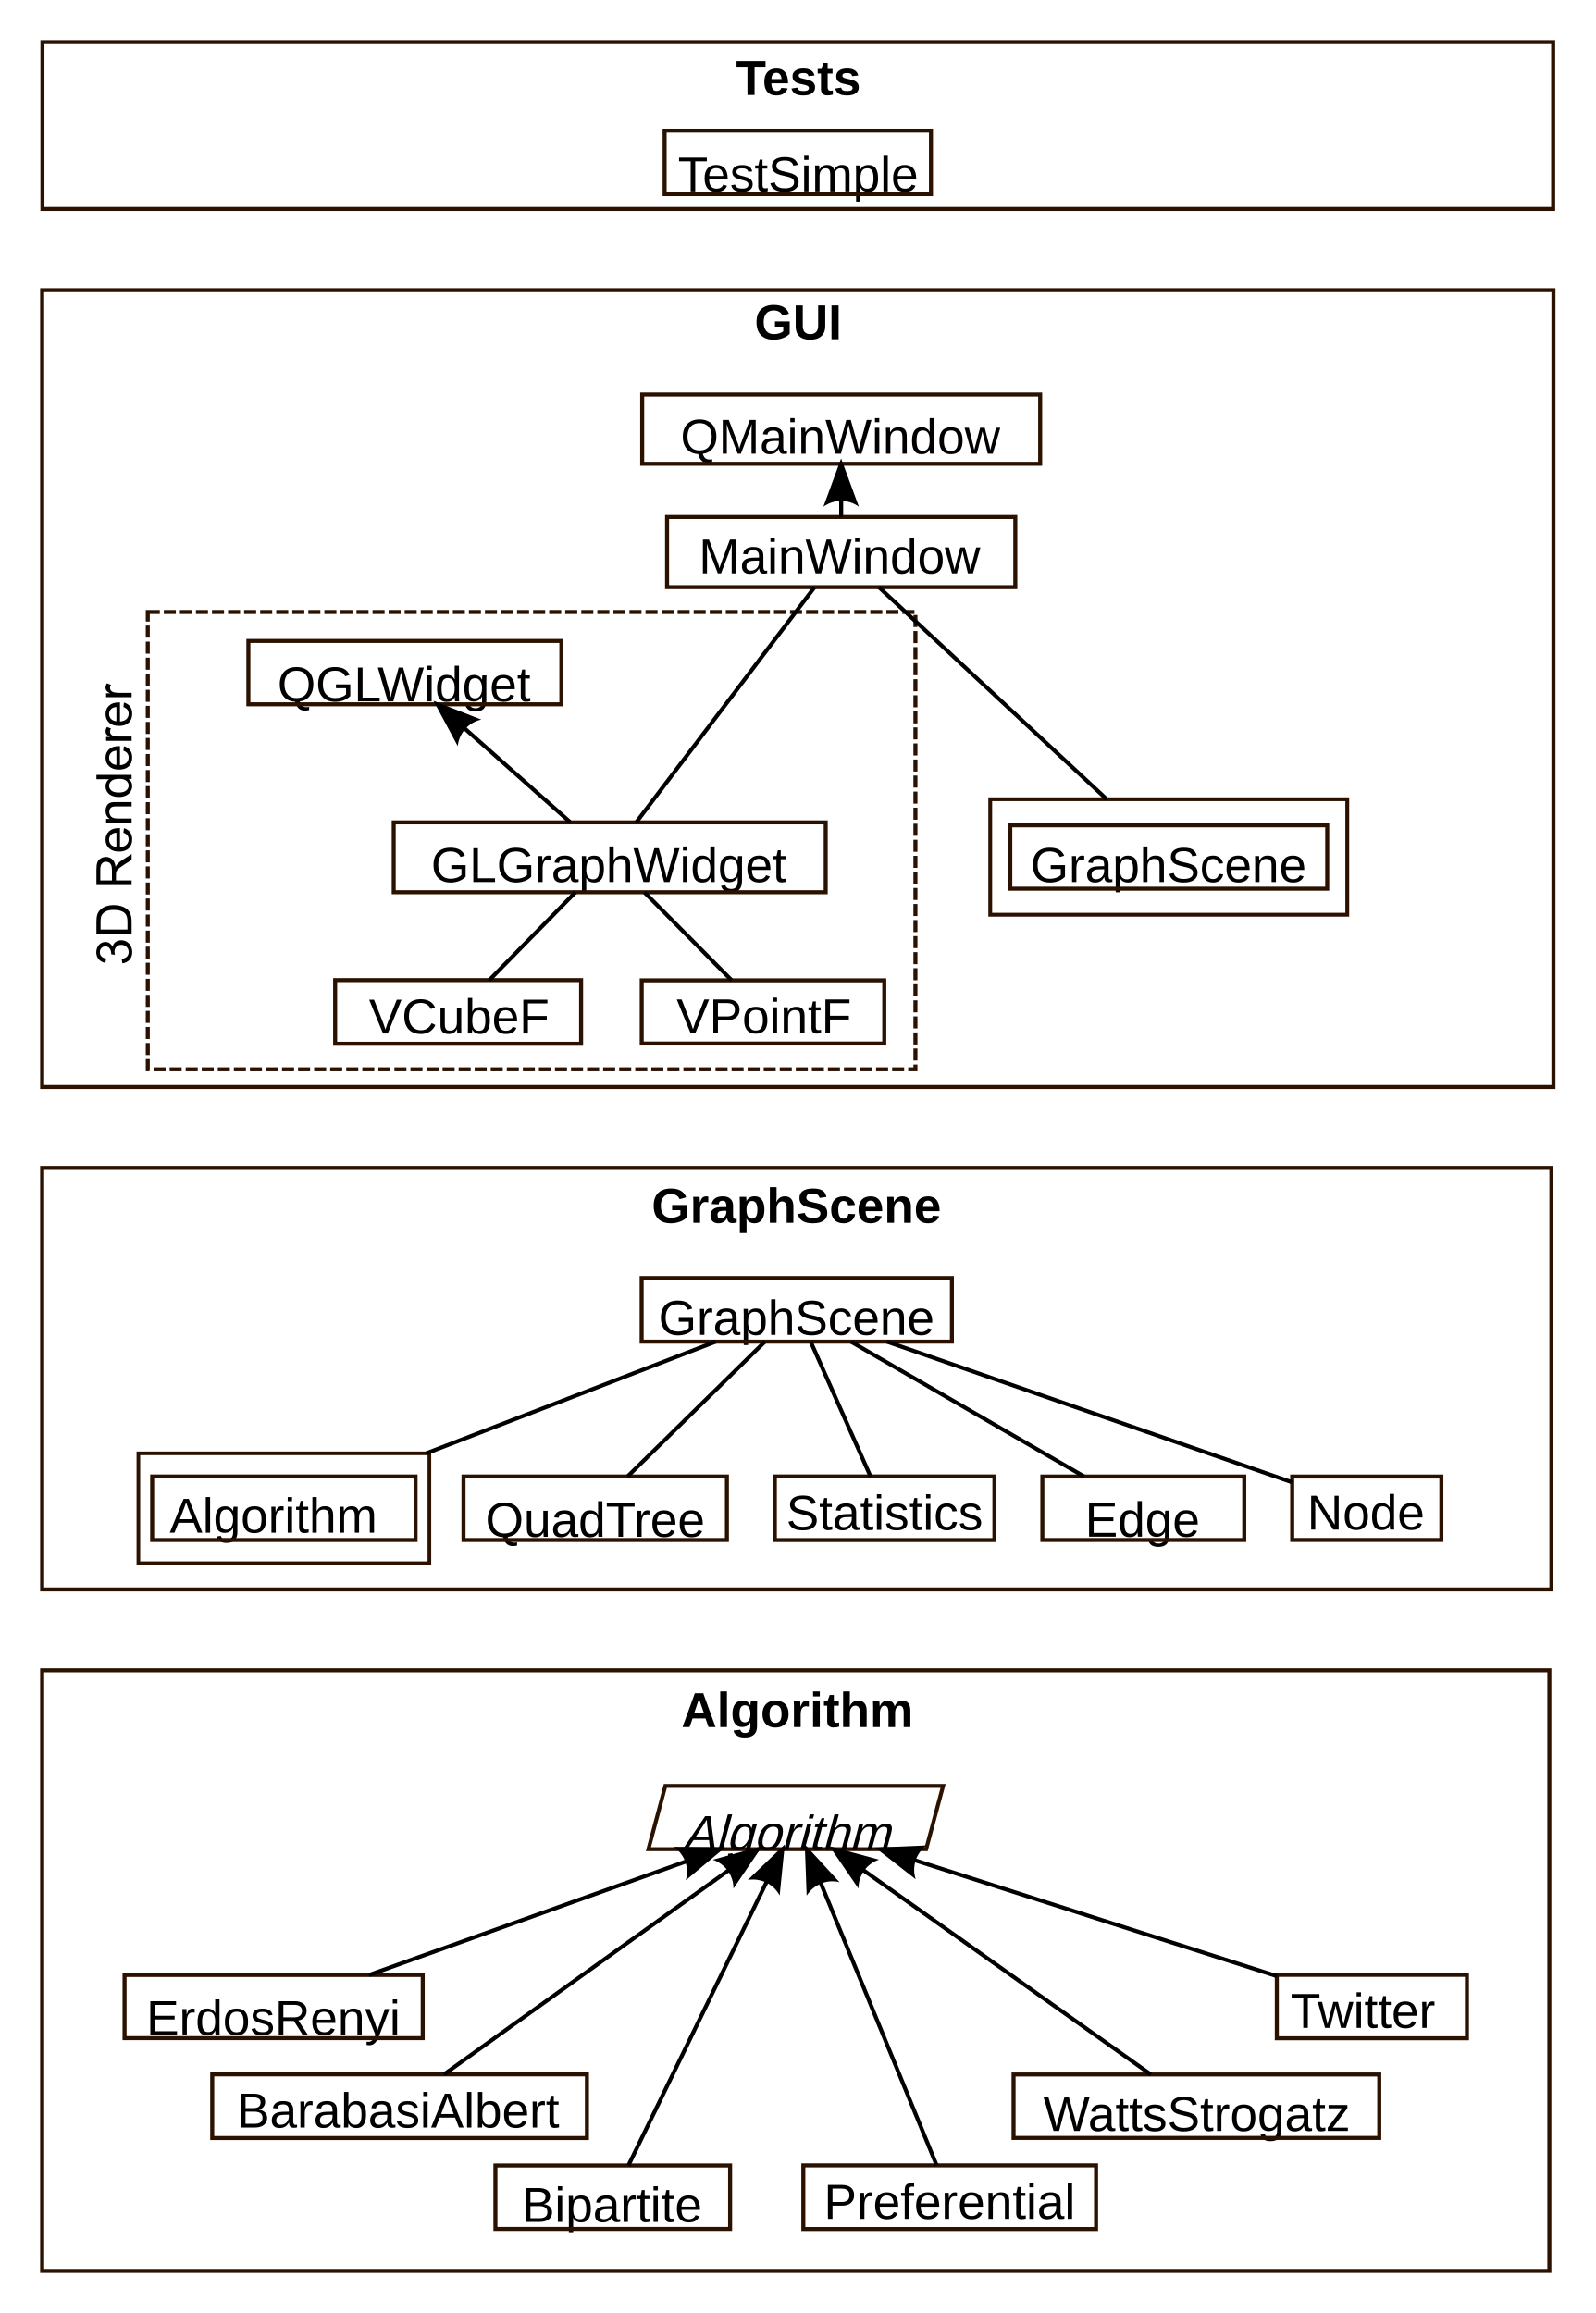
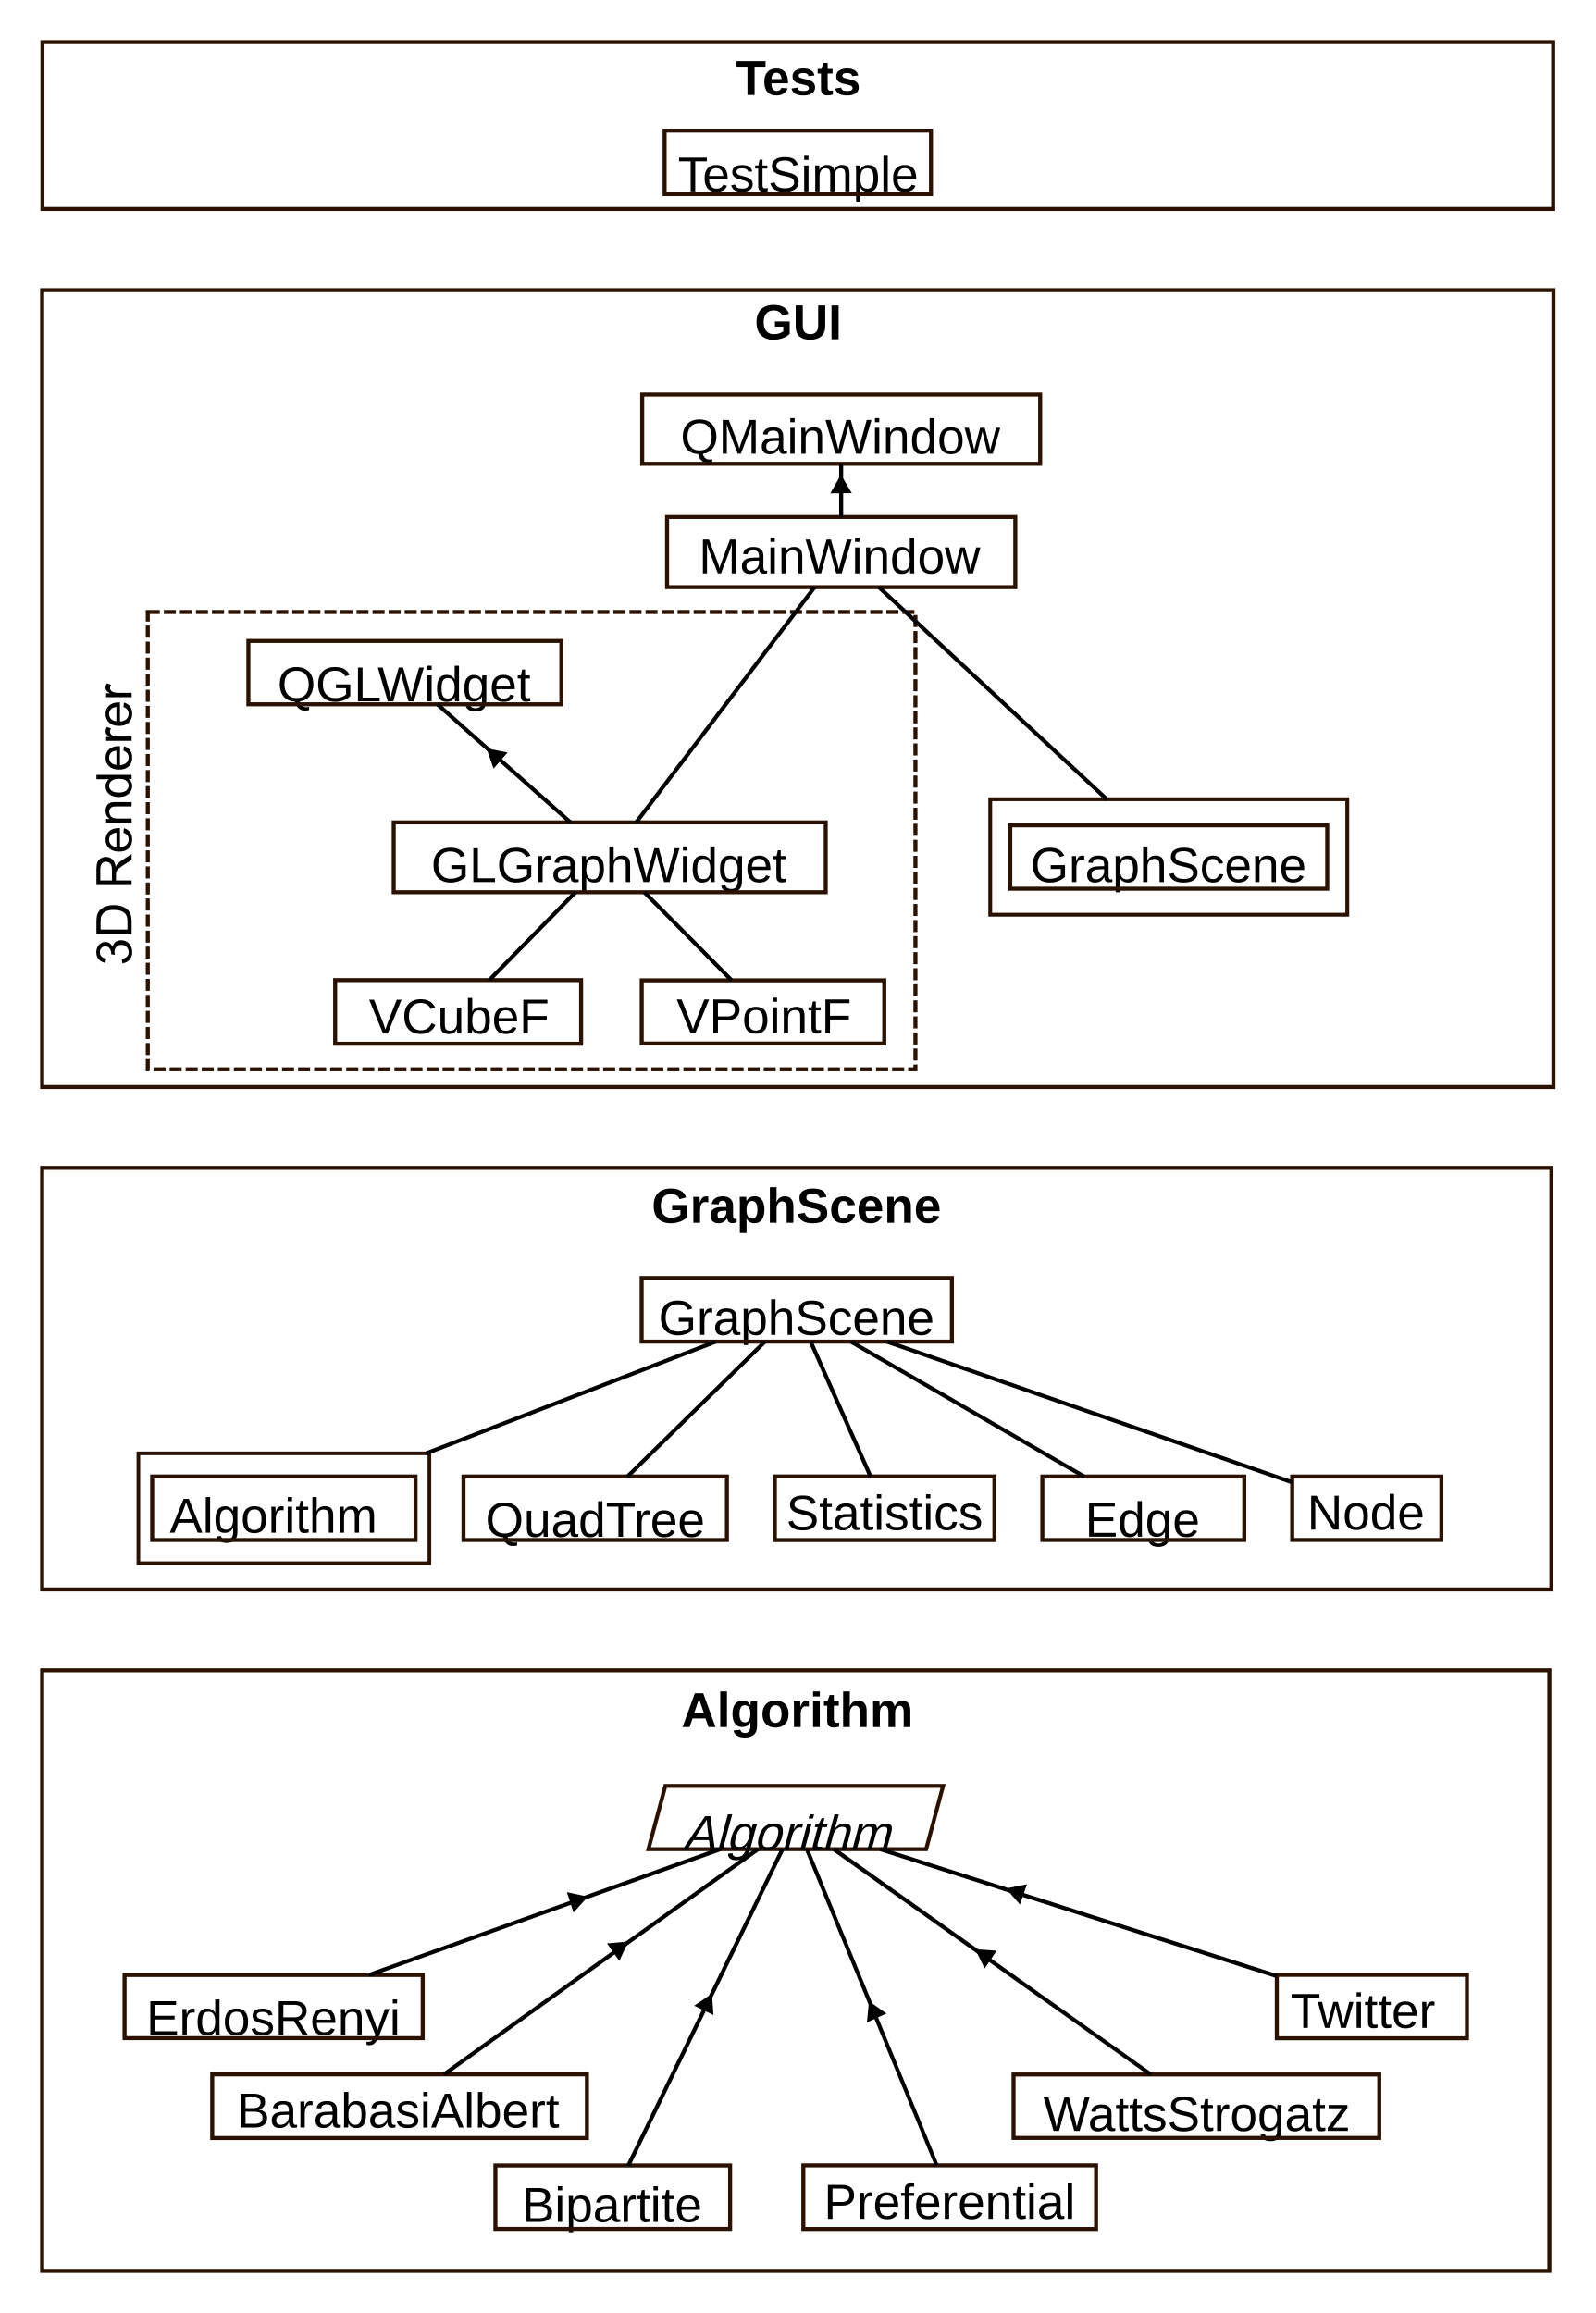
- <svg xmlns="http://www.w3.org/2000/svg" version="1.1" id="svg2" height="576.261" width="397.518">
+ <svg xmlns="http://www.w3.org/2000/svg" width="397.518" height="576.261" id="svg2" version="1.1">
  <defs id="defs4">
    <marker style="overflow:visible" id="Arrow2Lend" refX="0" refY="0" orient="auto">
      <path transform="matrix(-1.1,0,0,-1.1,-1.1,0)" d="M 8.719,4.034 -2.207,0.016 8.719,-4.002 c -1.745,2.372 -1.735,5.617 -6e-7,8.035 z" style="font-size:12px;fill-rule:evenodd;stroke-width:0.625;stroke-linejoin:round" id="path4354" />
    </marker>
    <marker style="overflow:visible" id="Arrow1Mend" refX="0" refY="0" orient="auto">
      <path transform="matrix(-0.4,0,0,-0.4,-4,0)" style="fill-rule:evenodd;stroke:#000000;stroke-width:1pt;marker-start:none" d="M 0,0 5,-5 -12.5,0 5,5 0,0 z" id="path4342" />
    </marker>
  </defs>
  <g transform="translate(-174.9003,-221.3528)" id="layer1">
    <g id="g12642">
      <rect transform="matrix(1,0,-0.2588191,0.9659258,0,0)" style="fill:none;stroke:#2b1100;stroke-width:1.017;stroke-linecap:butt;stroke-linejoin:miter;stroke-miterlimit:4;stroke-opacity:1;stroke-dasharray:none;stroke-dashoffset:0" id="rect2985" width="69.197" height="16.312" x="519.196" y="689.803" />
      <text transform="matrix(1,0,-0.2679492,1,0,0)" xml:space="preserve" style="font-size:12.248px;font-style:normal;font-variant:normal;font-weight:normal;font-stretch:normal;line-height:125%;letter-spacing:0px;word-spacing:0px;fill:#000000;fill-opacity:1;stroke:none;font-family:Arial;-inkscape-font-specification:Arial" x="527.673" y="682.255" id="text2987">
        <tspan id="tspan2989" x="527.673" y="682.255">Algorithm</tspan>
      </text>
    </g>
    <g id="g12672">
      <text xml:space="preserve" style="font-size:12.248px;font-style:normal;font-variant:normal;font-weight:normal;font-stretch:normal;line-height:125%;letter-spacing:0px;word-spacing:0px;fill:#000000;fill-opacity:1;stroke:none;font-family:Arial;-inkscape-font-specification:Arial" x="496.419" y="726.576" id="text3043">
        <tspan id="tspan3045" x="496.419" y="726.576">Twitter</tspan>
      </text>
      <rect style="fill:none;stroke:#2b1100;stroke-width:1;stroke-linecap:butt;stroke-linejoin:miter;stroke-miterlimit:4;stroke-opacity:1;stroke-dasharray:none;stroke-dashoffset:0" id="rect3075" width="47.369" height="15.8" x="492.998" y="713.367" />
    </g>
    <g id="g12647">
      <text xml:space="preserve" style="font-size:12.248px;font-style:normal;font-variant:normal;font-weight:normal;font-stretch:normal;line-height:125%;letter-spacing:0px;word-spacing:0px;fill:#000000;fill-opacity:1;stroke:none;font-family:Arial;-inkscape-font-specification:Arial" x="211.357" y="728.349" id="text3007">
        <tspan id="tspan3009" x="211.357" y="728.349">ErdosRenyi</tspan>
      </text>
      <rect style="fill:none;stroke:#2b1100;stroke-width:1;stroke-linecap:butt;stroke-linejoin:miter;stroke-miterlimit:4;stroke-opacity:1;stroke-dasharray:none;stroke-dashoffset:0" id="rect3065" width="74.283" height="15.739" x="205.931" y="713.398" />
    </g>
    <g id="g12652">
      <text xml:space="preserve" style="font-size:12.248px;font-style:normal;font-variant:normal;font-weight:normal;font-stretch:normal;line-height:125%;letter-spacing:0px;word-spacing:0px;fill:#000000;fill-opacity:1;stroke:none;font-family:Arial;-inkscape-font-specification:Arial" x="233.924" y="751.407" id="text2991">
        <tspan x="233.924" y="751.407" id="tspan2995">BarabasiAlbert</tspan>
      </text>
      <rect style="fill:none;stroke:#2b1100;stroke-width:1;stroke-linecap:butt;stroke-linejoin:miter;stroke-miterlimit:4;stroke-opacity:1;stroke-dasharray:none;stroke-dashoffset:0" id="rect3059" width="93.355" height="15.855" x="227.771" y="738.171" />
    </g>
    <g id="g12667">
      <text xml:space="preserve" style="font-size:12.248px;font-style:normal;font-variant:normal;font-weight:normal;font-stretch:normal;line-height:125%;letter-spacing:0px;word-spacing:0px;fill:#000000;fill-opacity:1;stroke:none;font-family:Arial;-inkscape-font-specification:Arial" x="434.847" y="752.258" id="text3055">
        <tspan id="tspan3057" x="434.847" y="752.258">WattsStrogatz</tspan>
      </text>
      <rect style="fill:none;stroke:#2b1100;stroke-width:1;stroke-linecap:butt;stroke-linejoin:miter;stroke-miterlimit:4;stroke-opacity:1;stroke-dasharray:none;stroke-dashoffset:0" id="rect3081" width="91.113" height="15.8" x="427.414" y="738.198" />
    </g>
    <g id="g12657">
      <text xml:space="preserve" style="font-size:12.248px;font-style:normal;font-variant:normal;font-weight:normal;font-stretch:normal;line-height:125%;letter-spacing:0px;word-spacing:0px;fill:#000000;fill-opacity:1;stroke:none;font-family:Arial;-inkscape-font-specification:Arial" x="304.906" y="774.912" id="text2999">
        <tspan id="tspan3001" x="304.906" y="774.912">Bipartite</tspan>
      </text>
      <rect style="fill:none;stroke:#2b1100;stroke-width:1;stroke-linecap:butt;stroke-linejoin:miter;stroke-miterlimit:4;stroke-opacity:1;stroke-dasharray:none;stroke-dashoffset:0" id="rect3061" width="58.47" height="15.798" x="298.326" y="760.857" />
    </g>
    <g id="g12662">
      <text xml:space="preserve" style="font-size:12.248px;font-style:normal;font-variant:normal;font-weight:normal;font-stretch:normal;line-height:125%;letter-spacing:0px;word-spacing:0px;fill:#000000;fill-opacity:1;stroke:none;font-family:Arial;-inkscape-font-specification:Arial" x="380.165" y="774.139" id="text3027">
        <tspan id="tspan3029" x="380.165" y="774.139">Preferential</tspan>
      </text>
      <rect style="fill:none;stroke:#2b1100;stroke-width:1;stroke-linecap:butt;stroke-linejoin:miter;stroke-miterlimit:4;stroke-opacity:1;stroke-dasharray:none;stroke-dashoffset:0" id="rect3087" width="72.931" height="15.845" x="375.04" y="760.833" />
    </g>
    <rect y="637.491" x="185.4" height="149.623" width="375.497" id="rect8046" style="fill:none;stroke:#2b1100;stroke-width:1;stroke-linecap:butt;stroke-linejoin:miter;stroke-miterlimit:4;stroke-opacity:1;stroke-dasharray:none;stroke-dashoffset:0" />
    <text id="text8048" y="651.644" x="344.633" style="font-size:12.248px;font-style:normal;font-variant:normal;font-weight:bold;font-stretch:normal;text-align:start;line-height:125%;letter-spacing:0px;word-spacing:0px;writing-mode:lr-tb;text-anchor:start;fill:#000000;fill-opacity:1;stroke:none;font-family:Arial;-inkscape-font-specification:Arial Bold" xml:space="preserve">
      <tspan id="tspan8056" x="344.633" y="651.644">Algorithm</tspan>
    </text>
    <g id="g12212">
      <text xml:space="preserve" style="font-size:12.248px;font-style:normal;font-variant:normal;font-weight:normal;font-stretch:normal;line-height:125%;letter-spacing:0px;word-spacing:0px;fill:#000000;fill-opacity:1;stroke:none;font-family:Arial;-inkscape-font-specification:Arial" x="338.947" y="553.916" id="text3015">
        <tspan id="tspan3017" x="338.947" y="553.916">GraphScene</tspan>
      </text>
      <rect style="fill:none;stroke:#2b1100;stroke-width:1;stroke-linecap:butt;stroke-linejoin:miter;stroke-miterlimit:4;stroke-opacity:1;stroke-dasharray:none;stroke-dashoffset:0" id="rect3069" width="77.296" height="15.835" x="334.756" y="539.767" />
    </g>
    <g id="g12202">
      <text xml:space="preserve" style="font-size:12.248px;font-style:normal;font-variant:normal;font-weight:normal;font-stretch:normal;line-height:125%;letter-spacing:0px;word-spacing:0px;fill:#000000;fill-opacity:1;stroke:none;font-family:Arial;-inkscape-font-specification:Arial" x="445.231" y="604.197" id="text3003">
        <tspan id="tspan3005" x="445.231" y="604.197">Edge</tspan>
      </text>
      <rect style="fill:none;stroke:#2b1100;stroke-width:1;stroke-linecap:butt;stroke-linejoin:miter;stroke-miterlimit:4;stroke-opacity:1;stroke-dasharray:none;stroke-dashoffset:0" id="rect3063" width="50.297" height="15.813" x="434.591" y="589.209" />
    </g>
    <g id="g12197">
      <text xml:space="preserve" style="font-size:12.248px;font-style:normal;font-variant:normal;font-weight:normal;font-stretch:normal;line-height:125%;letter-spacing:0px;word-spacing:0px;fill:#000000;fill-opacity:1;stroke:none;font-family:Arial;-inkscape-font-specification:Arial" x="370.77" y="602.496" id="text3035">
        <tspan id="tspan3037" x="370.77" y="602.496">Statistics</tspan>
      </text>
      <rect style="fill:none;stroke:#2b1100;stroke-width:1;stroke-linecap:butt;stroke-linejoin:miter;stroke-miterlimit:4;stroke-opacity:1;stroke-dasharray:none;stroke-dashoffset:0" id="rect3071" width="54.705" height="15.845" x="367.942" y="589.192" />
    </g>
    <g id="g12207">
      <text xml:space="preserve" style="font-size:12.248px;font-style:normal;font-variant:normal;font-weight:normal;font-stretch:normal;line-height:125%;letter-spacing:0px;word-spacing:0px;fill:#000000;fill-opacity:1;stroke:none;font-family:Arial;-inkscape-font-specification:Arial" x="500.564" y="602.424" id="text3023">
        <tspan id="tspan3025" x="500.564" y="602.424">Node</tspan>
      </text>
      <rect style="fill:none;stroke:#2b1100;stroke-width:1;stroke-linecap:butt;stroke-linejoin:miter;stroke-miterlimit:4;stroke-opacity:1;stroke-dasharray:none;stroke-dashoffset:0" id="rect3085" width="37.162" height="15.8" x="496.833" y="589.215" />
    </g>
    <g id="g12192">
      <text xml:space="preserve" style="font-size:12.248px;font-style:normal;font-variant:normal;font-weight:normal;font-stretch:normal;line-height:125%;letter-spacing:0px;word-spacing:0px;fill:#000000;fill-opacity:1;stroke:none;font-family:Arial;-inkscape-font-specification:Arial" x="295.838" y="604.226" id="text3031">
        <tspan id="tspan3033" x="295.838" y="604.226">QuadTree</tspan>
      </text>
      <rect style="fill:none;stroke:#2b1100;stroke-width:1;stroke-linecap:butt;stroke-linejoin:miter;stroke-miterlimit:4;stroke-opacity:1;stroke-dasharray:none;stroke-dashoffset:0" id="rect3089" width="65.62" height="15.824" x="290.378" y="589.203" />
    </g>
    <text id="text8260" y="525.997" x="337.254" style="font-size:12.248px;font-style:normal;font-variant:normal;font-weight:bold;font-stretch:normal;text-align:start;line-height:125%;letter-spacing:0px;word-spacing:0px;writing-mode:lr-tb;text-anchor:start;fill:#000000;fill-opacity:1;stroke:none;font-family:Arial;-inkscape-font-specification:Arial Bold" xml:space="preserve">
      <tspan y="525.997" x="337.254" id="tspan8262">GraphScene</tspan>
    </text>
    <rect y="512.321" x="185.4" height="105.024" width="376.008" id="rect8295" style="fill:none;stroke:#2b1100;stroke-width:1;stroke-linecap:butt;stroke-linejoin:miter;stroke-miterlimit:4;stroke-opacity:1;stroke-dasharray:none;stroke-dashoffset:0" />
    <g id="g12184">
      <text id="text8178" y="603.2" x="217.171" style="font-size:12.248px;font-style:normal;font-variant:normal;font-weight:normal;font-stretch:normal;line-height:125%;letter-spacing:0px;word-spacing:0px;fill:#000000;fill-opacity:1;stroke:none;font-family:Arial;-inkscape-font-specification:Arial" xml:space="preserve">
        <tspan y="603.2" x="217.171" id="tspan8180">Algorithm</tspan>
      </text>
      <rect y="589.203" x="212.813" height="15.824" width="65.62" id="rect8182" style="fill:none;stroke:#2b1100;stroke-width:1;stroke-linecap:butt;stroke-linejoin:miter;stroke-miterlimit:4;stroke-opacity:1;stroke-dasharray:none;stroke-dashoffset:0" />
      <path style="fill:none;stroke:#2b1100;stroke-width:0.906;stroke-linecap:butt;stroke-linejoin:miter;stroke-miterlimit:4;stroke-opacity:1;stroke-dasharray:none;stroke-dashoffset:0" d="m 209.374,589.95 c 0,6.953 0,13.905 0,20.858 24.168,0 48.336,0 72.503,0 0,-9.126 0,-18.251 0,-27.377 -24.168,0 -48.336,0 -72.503,0 0,2.173 0,4.346 0,6.519 z" id="rect8426" />
    </g>
    <g id="g12246">
      <text xml:space="preserve" style="font-size:12.248px;font-style:normal;font-variant:normal;font-weight:normal;font-stretch:normal;line-height:125%;letter-spacing:0px;word-spacing:0px;fill:#000000;fill-opacity:1;stroke:none;font-family:Arial;-inkscape-font-specification:Arial" x="349.018" y="364.21" id="text3019">
        <tspan id="tspan3021" x="349.018" y="364.21">MainWindow</tspan>
      </text>
      <rect style="fill:none;stroke:#2b1100;stroke-width:1;stroke-linecap:butt;stroke-linejoin:miter;stroke-miterlimit:4;stroke-opacity:1;stroke-dasharray:none;stroke-dashoffset:0" id="rect3083" width="86.756" height="17.47" x="341.091" y="350.166" />
    </g>
    <g id="g12251">
      <text id="text3993" y="334.394" x="344.437" style="font-size:12.248px;font-style:normal;font-variant:normal;font-weight:normal;font-stretch:normal;line-height:125%;letter-spacing:0px;word-spacing:0px;fill:#000000;fill-opacity:1;stroke:none;font-family:Arial;-inkscape-font-specification:Arial" xml:space="preserve">
        <tspan y="334.394" x="344.437" id="tspan3995">QMainWindow</tspan>
      </text>
      <rect y="319.654" x="334.894" height="17.251" width="99.15" id="rect3997" style="fill:none;stroke:#2b1100;stroke-width:1;stroke-linecap:butt;stroke-linejoin:miter;stroke-miterlimit:4;stroke-opacity:1;stroke-dasharray:none;stroke-dashoffset:0" />
    </g>
    <g id="g12236">
      <text xml:space="preserve" style="font-size:12.248px;font-style:normal;font-variant:normal;font-weight:normal;font-stretch:normal;line-height:125%;letter-spacing:0px;word-spacing:0px;fill:#000000;fill-opacity:1;stroke:none;font-family:Arial;-inkscape-font-specification:Arial" x="282.296" y="441.098" id="text3011">
        <tspan id="tspan3013" x="282.296" y="441.098">GLGraphWidget</tspan>
      </text>
      <rect style="fill:none;stroke:#2b1100;stroke-width:1;stroke-linecap:butt;stroke-linejoin:miter;stroke-miterlimit:4;stroke-opacity:1;stroke-dasharray:none;stroke-dashoffset:0" id="rect3067" width="107.628" height="17.397" x="272.987" y="426.239" />
    </g>
    <g id="g12227">
      <text xml:space="preserve" style="font-size:12.248px;font-style:normal;font-variant:normal;font-weight:normal;font-stretch:normal;line-height:125%;letter-spacing:0px;word-spacing:0px;fill:#000000;fill-opacity:1;stroke:none;font-family:Arial;-inkscape-font-specification:Arial" x="266.829" y="478.843" id="text3047">
        <tspan id="tspan3049" x="266.829" y="478.843">VCubeF</tspan>
      </text>
      <rect style="fill:none;stroke:#2b1100;stroke-width:1;stroke-linecap:butt;stroke-linejoin:miter;stroke-miterlimit:4;stroke-opacity:1;stroke-dasharray:none;stroke-dashoffset:0" id="rect3077" width="61.276" height="15.855" x="258.397" y="465.535" />
    </g>
    <g id="g12232">
      <text xml:space="preserve" style="font-size:12.248px;font-style:normal;font-variant:normal;font-weight:normal;font-stretch:normal;line-height:125%;letter-spacing:0px;word-spacing:0px;fill:#000000;fill-opacity:1;stroke:none;font-family:Arial;-inkscape-font-specification:Arial" x="343.453" y="478.771" id="text3051">
        <tspan id="tspan3053" x="343.453" y="478.771">VPointF</tspan>
      </text>
    </g>
    <rect y="465.593" x="334.774" height="15.739" width="60.431" id="rect3079" style="fill:none;stroke:#2b1100;stroke-width:1;stroke-linecap:butt;stroke-linejoin:miter;stroke-miterlimit:4;stroke-opacity:1;stroke-dasharray:none;stroke-dashoffset:0" />
    <g id="g12241">
      <text id="text4009" y="396.088" x="244.027" style="font-size:12.248px;font-style:normal;font-variant:normal;font-weight:normal;font-stretch:normal;line-height:125%;letter-spacing:0px;word-spacing:0px;fill:#000000;fill-opacity:1;stroke:none;font-family:Arial;-inkscape-font-specification:Arial" xml:space="preserve">
        <tspan y="396.088" x="244.027" id="tspan4011">QGLWidget</tspan>
      </text>
      <rect y="381.035" x="236.778" height="15.786" width="77.976" id="rect4013" style="fill:none;stroke:#2b1100;stroke-width:1;stroke-linecap:butt;stroke-linejoin:miter;stroke-miterlimit:4;stroke-opacity:1;stroke-dasharray:none;stroke-dashoffset:0" />
    </g>
    <g id="g12256">
      <text id="text8334" y="441.098" x="431.617" style="font-size:12.248px;font-style:normal;font-variant:normal;font-weight:normal;font-stretch:normal;line-height:125%;letter-spacing:0px;word-spacing:0px;fill:#000000;fill-opacity:1;stroke:none;font-family:Arial;-inkscape-font-specification:Arial" xml:space="preserve">
        <tspan y="441.098" x="431.617" id="tspan8336">GraphScene</tspan>
      </text>
      <rect y="426.973" x="426.596" height="15.786" width="78.958" id="rect8338" style="fill:none;stroke:#2b1100;stroke-width:1;stroke-linecap:butt;stroke-linejoin:miter;stroke-miterlimit:4;stroke-opacity:1;stroke-dasharray:none;stroke-dashoffset:0" />
      <path style="fill:none;stroke:#2b1100;stroke-width:0.953;stroke-linecap:butt;stroke-linejoin:miter;stroke-miterlimit:4;stroke-opacity:1;stroke-dasharray:none;stroke-dashoffset:0" d="m 421.599,427.339 c 0,7.301 0,14.603 0,21.904 29.651,0 59.303,0 88.954,0 0,-9.587 0,-19.173 0,-28.76 -29.651,0 -59.303,0 -88.954,0 0,2.285 0,4.57 0,6.855 z" id="rect8351" />
    </g>
    <rect y="293.636" x="185.4" height="198.539" width="376.518" id="rect9029" style="fill:none;stroke:#2b1100;stroke-width:1;stroke-linecap:butt;stroke-linejoin:miter;stroke-miterlimit:4;stroke-opacity:1;stroke-dasharray:none;stroke-dashoffset:0" />
    <text id="text9031" y="305.865" x="362.876" style="font-size:12.248px;font-style:normal;font-variant:normal;font-weight:bold;font-stretch:normal;text-align:start;line-height:125%;letter-spacing:0px;word-spacing:0px;writing-mode:lr-tb;text-anchor:start;fill:#000000;fill-opacity:1;stroke:none;font-family:Arial;-inkscape-font-specification:Arial Bold" xml:space="preserve">
      <tspan y="305.865" x="362.876" id="tspan9033">GUI</tspan>
    </text>
    <rect y="373.824" x="211.716" height="113.938" width="191.253" id="rect9152" style="fill:none;stroke:#2b1100;stroke-width:1;stroke-linecap:butt;stroke-linejoin:miter;stroke-miterlimit:4;stroke-opacity:1;stroke-dasharray:3, 1;stroke-dashoffset:0" />
    <g transform="matrix(0,-1,1,0,0,0)" style="font-size:12.248px;font-style:normal;font-variant:normal;font-weight:normal;font-stretch:normal;line-height:125%;letter-spacing:0px;word-spacing:0px;fill:#000000;fill-opacity:1;stroke:none;font-family:Arial;-inkscape-font-specification:Arial" id="text9154">
      <path d="m -461.348,205.375 1.077,-0.144 c 0.124,0.61 0.333,1.051 0.628,1.322 0.299,0.267 0.662,0.401 1.088,0.401 0.506,0 0.933,-0.175 1.28,-0.526 0.351,-0.351 0.526,-0.785 0.526,-1.304 0,-0.494 -0.161,-0.901 -0.484,-1.22 -0.323,-0.323 -0.734,-0.484 -1.232,-0.484 -0.203,1e-5 -0.457,0.04 -0.76,0.12 l 0.12,-0.945 c 0.072,0.008 0.13,0.012 0.173,0.012 0.459,0 0.871,-0.12 1.238,-0.359 0.367,-0.239 0.55,-0.608 0.55,-1.106 0,-0.395 -0.134,-0.722 -0.401,-0.981 -0.267,-0.259 -0.612,-0.389 -1.035,-0.389 -0.419,1e-5 -0.768,0.132 -1.047,0.395 -0.279,0.263 -0.459,0.658 -0.538,1.184 l -1.077,-0.191 c 0.132,-0.722 0.431,-1.28 0.897,-1.675 0.466,-0.399 1.047,-0.598 1.74,-0.598 0.478,1e-5 0.919,0.104 1.322,0.311 0.403,0.203 0.71,0.482 0.921,0.837 0.215,0.355 0.323,0.732 0.323,1.13 -10e-6,0.379 -0.102,0.724 -0.305,1.035 -0.203,0.311 -0.504,0.558 -0.903,0.742 0.518,0.12 0.921,0.369 1.208,0.748 0.287,0.375 0.431,0.845 0.431,1.411 -10e-6,0.766 -0.279,1.415 -0.837,1.95 -0.558,0.53 -1.264,0.795 -2.117,0.795 -0.77,0 -1.409,-0.229 -1.92,-0.688 -0.506,-0.459 -0.795,-1.053 -0.867,-1.782" style="" id="path12054" />
      <path d="m -454.099,207.689 0,-8.768 3.02,0 c 0.682,1e-5 1.202,0.042 1.561,0.126 0.502,0.116 0.931,0.325 1.286,0.628 0.462,0.391 0.807,0.891 1.035,1.501 0.231,0.606 0.347,1.3 0.347,2.081 -1e-5,0.666 -0.078,1.256 -0.233,1.77 -0.155,0.514 -0.355,0.941 -0.598,1.28 -0.243,0.335 -0.51,0.6 -0.801,0.795 -0.287,0.191 -0.636,0.337 -1.047,0.437 -0.407,0.1 -0.875,0.15 -1.405,0.15 l -3.164,0 m 1.16,-1.035 1.872,0 c 0.578,0 1.031,-0.054 1.358,-0.161 0.331,-0.108 0.594,-0.259 0.789,-0.455 0.275,-0.275 0.488,-0.644 0.64,-1.106 0.155,-0.466 0.233,-1.031 0.233,-1.693 -10e-6,-0.917 -0.152,-1.621 -0.455,-2.111 -0.299,-0.494 -0.664,-0.825 -1.094,-0.993 -0.311,-0.12 -0.811,-0.179 -1.501,-0.179 l -1.842,0 0,6.698" style="" id="path12056" />
      <path d="m -441.857,207.689 0,-8.768 3.887,0 c 0.781,1e-5 1.376,0.08 1.782,0.239 0.407,0.155 0.732,0.433 0.975,0.831 0.243,0.399 0.365,0.839 0.365,1.322 -10e-6,0.622 -0.201,1.146 -0.604,1.573 -0.403,0.427 -1.025,0.698 -1.866,0.813 0.307,0.148 0.54,0.293 0.7,0.437 0.339,0.311 0.66,0.7 0.963,1.166 l 1.525,2.386 -1.459,0 -1.16,-1.824 c -0.339,-0.526 -0.618,-0.929 -0.837,-1.208 -0.219,-0.279 -0.417,-0.474 -0.592,-0.586 -0.171,-0.112 -0.347,-0.189 -0.526,-0.233 -0.132,-0.028 -0.347,-0.042 -0.646,-0.042 l -1.346,0 0,3.893 -1.16,0 m 1.16,-4.898 2.494,0 c 0.53,0 0.945,-0.054 1.244,-0.161 0.299,-0.112 0.526,-0.287 0.682,-0.526 0.155,-0.243 0.233,-0.506 0.233,-0.789 0,-0.415 -0.152,-0.756 -0.455,-1.023 -0.299,-0.267 -0.773,-0.401 -1.423,-0.401 l -2.775,0 0,2.901" style="" id="path12058" />
      <path d="m -428.813,205.644 1.112,0.138 c -0.175,0.65 -0.5,1.154 -0.975,1.513 -0.474,0.359 -1.081,0.538 -1.818,0.538 -0.929,0 -1.667,-0.285 -2.213,-0.855 -0.542,-0.574 -0.813,-1.378 -0.813,-2.41 0,-1.069 0.275,-1.898 0.825,-2.488 0.55,-0.59 1.264,-0.885 2.141,-0.885 0.849,0 1.543,0.289 2.081,0.867 0.538,0.578 0.807,1.391 0.807,2.44 -10e-6,0.064 -0.002,0.159 -0.006,0.287 l -4.737,0 c 0.04,0.698 0.237,1.232 0.592,1.603 0.355,0.371 0.797,0.556 1.328,0.556 0.395,0 0.732,-0.104 1.011,-0.311 0.279,-0.207 0.5,-0.538 0.664,-0.993 m -3.535,-1.74 3.547,0 c -0.048,-0.534 -0.183,-0.935 -0.407,-1.202 -0.343,-0.415 -0.787,-0.622 -1.334,-0.622 -0.494,10e-6 -0.911,0.165 -1.25,0.496 -0.335,0.331 -0.52,0.773 -0.556,1.328" style="" id="path12060" />
      <path d="m -426.343,207.689 0,-6.351 0.969,0 0,0.903 c 0.466,-0.698 1.14,-1.047 2.021,-1.047 0.383,0 0.734,0.07 1.053,0.209 0.323,0.136 0.564,0.315 0.724,0.538 0.159,0.223 0.271,0.488 0.335,0.795 0.04,0.199 0.06,0.548 0.06,1.047 l 0,3.905 -1.077,0 0,-3.863 c 0,-0.439 -0.042,-0.766 -0.126,-0.981 -0.084,-0.219 -0.233,-0.393 -0.449,-0.52 -0.211,-0.132 -0.461,-0.197 -0.748,-0.197 -0.459,0 -0.855,0.146 -1.19,0.437 -0.331,0.291 -0.496,0.843 -0.496,1.657 l 0,3.469 -1.077,0" style="" id="path12062" />
      <path d="m -415.405,207.689 0,-0.801 c -0.403,0.63 -0.995,0.945 -1.776,0.945 -0.506,0 -0.973,-0.14 -1.399,-0.419 -0.423,-0.279 -0.752,-0.668 -0.987,-1.166 -0.231,-0.502 -0.347,-1.079 -0.347,-1.728 0,-0.634 0.106,-1.208 0.317,-1.722 0.211,-0.518 0.528,-0.915 0.951,-1.19 0.423,-0.275 0.895,-0.413 1.417,-0.413 0.383,0 0.724,0.082 1.023,0.245 0.299,0.159 0.542,0.369 0.73,0.628 l 0,-3.146 1.071,0 0,8.768 -0.999,0 m -3.403,-3.17 c 0,0.813 0.171,1.421 0.514,1.824 0.343,0.403 0.748,0.604 1.214,0.604 0.47,0 0.869,-0.191 1.196,-0.574 0.331,-0.387 0.496,-0.975 0.496,-1.764 -10e-6,-0.869 -0.167,-1.507 -0.502,-1.914 -0.335,-0.407 -0.748,-0.61 -1.238,-0.61 -0.478,1e-5 -0.879,0.195 -1.202,0.586 -0.319,0.391 -0.478,1.007 -0.478,1.848" style="" id="path12064" />
      <path d="m -408.383,205.644 1.112,0.138 c -0.175,0.65 -0.5,1.154 -0.975,1.513 -0.474,0.359 -1.081,0.538 -1.818,0.538 -0.929,0 -1.667,-0.285 -2.213,-0.855 -0.542,-0.574 -0.813,-1.378 -0.813,-2.41 0,-1.069 0.275,-1.898 0.825,-2.488 0.55,-0.59 1.264,-0.885 2.141,-0.885 0.849,0 1.543,0.289 2.081,0.867 0.538,0.578 0.807,1.391 0.807,2.44 -10e-6,0.064 -0.002,0.159 -0.006,0.287 l -4.737,0 c 0.04,0.698 0.237,1.232 0.592,1.603 0.355,0.371 0.797,0.556 1.328,0.556 0.395,0 0.732,-0.104 1.011,-0.311 0.279,-0.207 0.5,-0.538 0.664,-0.993 m -3.535,-1.74 3.547,0 c -0.048,-0.534 -0.183,-0.935 -0.407,-1.202 -0.343,-0.415 -0.787,-0.622 -1.334,-0.622 -0.494,10e-6 -0.911,0.165 -1.25,0.496 -0.335,0.331 -0.52,0.773 -0.556,1.328" style="" id="path12066" />
      <path d="m -405.925,207.689 0,-6.351 0.969,0 0,0.963 c 0.247,-0.451 0.474,-0.748 0.682,-0.891 0.211,-0.144 0.443,-0.215 0.694,-0.215 0.363,0 0.732,0.116 1.106,0.347 l -0.371,0.999 c -0.263,-0.155 -0.526,-0.233 -0.789,-0.233 -0.235,0 -0.447,0.072 -0.634,0.215 -0.187,0.14 -0.321,0.335 -0.401,0.586 -0.12,0.383 -0.179,0.801 -0.179,1.256 l 0,3.325 -1.077,0" style="" id="path12068" />
      <path d="m -397.499,205.644 1.112,0.138 c -0.175,0.65 -0.5,1.154 -0.975,1.513 -0.474,0.359 -1.081,0.538 -1.818,0.538 -0.929,0 -1.667,-0.285 -2.213,-0.855 -0.542,-0.574 -0.813,-1.378 -0.813,-2.41 0,-1.069 0.275,-1.898 0.825,-2.488 0.55,-0.59 1.264,-0.885 2.141,-0.885 0.849,0 1.543,0.289 2.081,0.867 0.538,0.578 0.807,1.391 0.807,2.44 -10e-6,0.064 -0.002,0.159 -0.006,0.287 l -4.737,0 c 0.04,0.698 0.237,1.232 0.592,1.603 0.355,0.371 0.797,0.556 1.328,0.556 0.395,0 0.732,-0.104 1.011,-0.311 0.279,-0.207 0.5,-0.538 0.664,-0.993 m -3.535,-1.74 3.547,0 c -0.048,-0.534 -0.183,-0.935 -0.407,-1.202 -0.343,-0.415 -0.787,-0.622 -1.334,-0.622 -0.494,10e-6 -0.911,0.165 -1.25,0.496 -0.335,0.331 -0.52,0.773 -0.556,1.328" style="" id="path12070" />
      <path d="m -395.041,207.689 0,-6.351 0.969,0 0,0.963 c 0.247,-0.451 0.474,-0.748 0.682,-0.891 0.211,-0.144 0.443,-0.215 0.694,-0.215 0.363,0 0.732,0.116 1.106,0.347 l -0.371,0.999 c -0.263,-0.155 -0.526,-0.233 -0.789,-0.233 -0.235,0 -0.447,0.072 -0.634,0.215 -0.187,0.14 -0.321,0.335 -0.401,0.586 -0.12,0.383 -0.179,0.801 -0.179,1.256 l 0,3.325 -1.077,0" style="" id="path12072" />
    </g>
    <g transform="matrix(0.8651863,0,0,0.8651863,75.81258,106.172)" id="g10150">
      <g id="g3909" transform="matrix(0.5898707,0,0,0.5898707,243.5579,-118.2537)">
        <text id="text3039" y="519.597" x="112.203" style="font-size:24px;font-style:normal;font-variant:normal;font-weight:normal;font-stretch:normal;line-height:125%;letter-spacing:0px;word-spacing:0px;fill:#000000;fill-opacity:1;stroke:none;font-family:Arial;-inkscape-font-specification:Arial" xml:space="preserve">
          <tspan y="519.597" x="112.203" id="tspan3041">TestSimple</tspan>
        </text>
        <rect y="489.92" x="105.7" height="31.028" width="130.028" id="rect3073" style="fill:none;stroke:#2b1100;stroke-width:1.959;stroke-linecap:butt;stroke-linejoin:miter;stroke-miterlimit:4;stroke-opacity:1;stroke-dasharray:none;stroke-dashoffset:0" />
      </g>
      <rect style="fill:none;stroke:#2b1100;stroke-width:1.156;stroke-linecap:butt;stroke-linejoin:miter;stroke-miterlimit:4;stroke-opacity:1;stroke-dasharray:none;stroke-dashoffset:0" id="rect9202" width="435.019" height="48.041" x="126.748" y="145.264" />
      <text xml:space="preserve" style="font-size:14.157px;font-style:normal;font-variant:normal;font-weight:normal;font-stretch:normal;line-height:125%;letter-spacing:0px;word-spacing:0px;fill:#000000;fill-opacity:1;stroke:none;font-family:Arial;-inkscape-font-specification:Arial" x="326.464" y="160.478" id="text9388">
        <tspan id="tspan9390" x="326.464" y="160.478" style="font-size:14.157px;font-style:normal;font-variant:normal;font-weight:bold;font-stretch:normal;text-align:start;line-height:125%;writing-mode:lr-tb;text-anchor:start;font-family:Arial;-inkscape-font-specification:Arial Bold">Tests</tspan>
      </text>
    </g>
    <path style="fill:none;stroke:#000000;stroke-width:1px;stroke-linecap:butt;stroke-linejoin:miter;stroke-opacity:1" d="m 106.196,362.078 72.113,-27.829" id="path12217" transform="translate(174.9003,221.3528)" />
    <path style="fill:none;stroke:#000000;stroke-width:1px;stroke-linecap:butt;stroke-linejoin:miter;stroke-opacity:1" d="m 156.345,367.85 34.221,-33.601" id="path12219" transform="translate(174.9003,221.3528)" />
    <path style="fill:none;stroke:#000000;stroke-width:1px;stroke-linecap:butt;stroke-linejoin:miter;stroke-opacity:1" d="m 216.876,367.84 -14.913,-33.59" id="path12221" transform="translate(174.9003,221.3528)" />
    <path style="fill:none;stroke:#000000;stroke-width:1px;stroke-linecap:butt;stroke-linejoin:miter;stroke-opacity:1" d="M 270.086,367.856 211.979,334.249" id="path12223" transform="translate(174.9003,221.3528)" />
    <path style="fill:none;stroke:#000000;stroke-width:1px;stroke-linecap:butt;stroke-linejoin:miter;stroke-opacity:1" d="M 321.933,369.311 220.95,334.249" id="path12225" transform="translate(174.9003,221.3528)" />
    <path style="fill:none;stroke:#000000;stroke-width:1px;stroke-linecap:butt;stroke-linejoin:miter;stroke-opacity:1" d="m 121.906,244.182 21.467,-21.899" id="path12262" transform="translate(174.9003,221.3528)" />
    <path style="fill:none;stroke:#000000;stroke-width:1px;stroke-linecap:butt;stroke-linejoin:miter;stroke-opacity:1" d="M 182.288,244.241 160.523,222.284" id="path12264" transform="translate(174.9003,221.3528)" />
-     <path style="fill:none;stroke:#000000;stroke-width:1px;stroke-linecap:butt;stroke-linejoin:miter;stroke-opacity:1;marker-end:url(#Arrow2Lend)" d="m 142.108,204.886 -33.114,-29.417" id="path12266" transform="translate(174.9003,221.3528)" />
+     <path id="path12266" d="m 284.213,396.447 -0.656,0.75 33.125,29.406 0.656,-0.75 -33.125,-29.406 z" style="font-size:medium;font-style:normal;font-variant:normal;font-weight:normal;font-stretch:normal;text-indent:0;text-align:start;text-decoration:none;line-height:normal;letter-spacing:normal;word-spacing:normal;text-transform:none;direction:ltr;block-progression:tb;writing-mode:lr-tb;text-anchor:start;baseline-shift:baseline;color:#000000;fill:#000000;fill-opacity:1;stroke:none;stroke-width:1px;marker:none;visibility:visible;display:inline;overflow:visible;enable-background:accumulate;font-family:Sans;-inkscape-font-specification:Sans" />
    <path style="fill:none;stroke:#000000;stroke-width:1px;stroke-linecap:butt;stroke-linejoin:miter;stroke-opacity:1" d="m 158.498,204.886 44.446,-58.603" id="path12452" transform="translate(174.9003,221.3528)" />
    <path style="fill:none;stroke:#000000;stroke-width:1px;stroke-linecap:butt;stroke-linejoin:miter;stroke-opacity:1" d="M 275.727,199.131 218.952,146.283" id="path12454" transform="translate(174.9003,221.3528)" />
-     <path style="fill:none;stroke:#000000;stroke-width:1px;stroke-linecap:butt;stroke-linejoin:miter;stroke-opacity:1;marker-end:url(#Arrow2Lend)" d="m 209.568,128.813 1e-5,-13.26" id="path12456" transform="translate(174.9003,221.3528)" />
-     <path style="fill:none;stroke:#000000;stroke-width:1px;stroke-linecap:butt;stroke-linejoin:miter;stroke-opacity:1;marker-end:url(#Arrow2Lend)" d="M 91.941,492.045 179.436,460.702" id="path12677" transform="translate(174.9003,221.3528)" />
-     <path style="fill:none;stroke:#000000;stroke-width:1px;stroke-linecap:butt;stroke-linejoin:miter;stroke-opacity:1;marker-end:url(#Arrow2Lend)" d="m 110.603,516.818 78.249,-56.116" id="path12863" transform="translate(174.9003,221.3528)" />
-     <path style="fill:none;stroke:#000000;stroke-width:1px;stroke-linecap:butt;stroke-linejoin:miter;stroke-opacity:1;marker-end:url(#Arrow2Lend)" d="m 156.557,539.504 38.407,-78.802" id="path13049" transform="translate(174.9003,221.3528)" />
-     <path style="fill:none;stroke:#000000;stroke-width:1px;stroke-linecap:butt;stroke-linejoin:miter;stroke-opacity:1;marker-end:url(#Arrow2Lend)" d="M 233.354,539.48 201.015,460.702" id="path13237" transform="translate(174.9003,221.3528)" />
-     <path style="fill:none;stroke:#000000;stroke-width:1px;stroke-linecap:butt;stroke-linejoin:miter;stroke-opacity:1;marker-end:url(#Arrow2Lend)" d="M 286.718,516.845 207.73,460.702" id="path13607" transform="translate(174.9003,221.3528)" />
-     <path style="fill:none;stroke:#000000;stroke-width:1px;stroke-linecap:butt;stroke-linejoin:miter;stroke-opacity:1;marker-end:url(#Arrow2Lend)" d="M 318.098,492.332 219.298,460.702" id="path13793" transform="translate(174.9003,221.3528)" />
+     <path id="path12456" d="m 383.963,336.915 0,13.25 1,0 0,-13.25 -1,0 z" style="font-size:medium;font-style:normal;font-variant:normal;font-weight:normal;font-stretch:normal;text-indent:0;text-align:start;text-decoration:none;line-height:normal;letter-spacing:normal;word-spacing:normal;text-transform:none;direction:ltr;block-progression:tb;writing-mode:lr-tb;text-anchor:start;baseline-shift:baseline;color:#000000;fill:#000000;fill-opacity:1;stroke:none;stroke-width:1px;marker:none;visibility:visible;display:inline;overflow:visible;enable-background:accumulate;font-family:Sans;-inkscape-font-specification:Sans" />
+     <path id="path12677" d="m 354.182,681.572 -87.5,31.344 0.312,0.938 87.5,-31.312 -0.312,-0.969 z" style="font-size:medium;font-style:normal;font-variant:normal;font-weight:normal;font-stretch:normal;text-indent:0;text-align:start;text-decoration:none;line-height:normal;letter-spacing:normal;word-spacing:normal;text-transform:none;direction:ltr;block-progression:tb;writing-mode:lr-tb;text-anchor:start;baseline-shift:baseline;color:#000000;fill:#000000;fill-opacity:1;stroke:none;stroke-width:1px;marker:none;visibility:visible;display:inline;overflow:visible;enable-background:accumulate;font-family:Sans;-inkscape-font-specification:Sans" />
+     <path id="path12863" d="m 363.463,681.634 -78.25,56.125 0.594,0.812 78.25,-56.125 -0.594,-0.812 z" style="font-size:medium;font-style:normal;font-variant:normal;font-weight:normal;font-stretch:normal;text-indent:0;text-align:start;text-decoration:none;line-height:normal;letter-spacing:normal;word-spacing:normal;text-transform:none;direction:ltr;block-progression:tb;writing-mode:lr-tb;text-anchor:start;baseline-shift:baseline;color:#000000;fill:#000000;fill-opacity:1;stroke:none;stroke-width:1px;marker:none;visibility:visible;display:inline;overflow:visible;enable-background:accumulate;font-family:Sans;-inkscape-font-specification:Sans" />
+     <path id="path13049" d="m 369.4,681.822 -38.406,78.812 0.906,0.438 38.406,-78.812 -0.906,-0.438 z" style="font-size:medium;font-style:normal;font-variant:normal;font-weight:normal;font-stretch:normal;text-indent:0;text-align:start;text-decoration:none;line-height:normal;letter-spacing:normal;word-spacing:normal;text-transform:none;direction:ltr;block-progression:tb;writing-mode:lr-tb;text-anchor:start;baseline-shift:baseline;color:#000000;fill:#000000;fill-opacity:1;stroke:none;stroke-width:1px;marker:none;visibility:visible;display:inline;overflow:visible;enable-background:accumulate;font-family:Sans;-inkscape-font-specification:Sans" />
+     <path id="path13237" d="m 376.369,681.853 -0.906,0.406 32.344,78.75 0.906,-0.375 -32.344,-78.781 z" style="font-size:medium;font-style:normal;font-variant:normal;font-weight:normal;font-stretch:normal;text-indent:0;text-align:start;text-decoration:none;line-height:normal;letter-spacing:normal;word-spacing:normal;text-transform:none;direction:ltr;block-progression:tb;writing-mode:lr-tb;text-anchor:start;baseline-shift:baseline;color:#000000;fill:#000000;fill-opacity:1;stroke:none;stroke-width:1px;marker:none;visibility:visible;display:inline;overflow:visible;enable-background:accumulate;font-family:Sans;-inkscape-font-specification:Sans" />
+     <path id="path13607" d="m 382.932,681.634 -0.594,0.844 79,56.125 0.562,-0.812 -78.969,-56.156 z" style="font-size:medium;font-style:normal;font-variant:normal;font-weight:normal;font-stretch:normal;text-indent:0;text-align:start;text-decoration:none;line-height:normal;letter-spacing:normal;word-spacing:normal;text-transform:none;direction:ltr;block-progression:tb;writing-mode:lr-tb;text-anchor:start;baseline-shift:baseline;color:#000000;fill:#000000;fill-opacity:1;stroke:none;stroke-width:1px;marker:none;visibility:visible;display:inline;overflow:visible;enable-background:accumulate;font-family:Sans;-inkscape-font-specification:Sans" />
+     <path id="path13793" d="m 394.338,681.572 -0.281,0.969 98.781,31.625 0.312,-0.969 -98.812,-31.625 z" style="font-size:medium;font-style:normal;font-variant:normal;font-weight:normal;font-stretch:normal;text-indent:0;text-align:start;text-decoration:none;line-height:normal;letter-spacing:normal;word-spacing:normal;text-transform:none;direction:ltr;block-progression:tb;writing-mode:lr-tb;text-anchor:start;baseline-shift:baseline;color:#000000;fill:#000000;fill-opacity:1;stroke:none;stroke-width:1px;marker:none;visibility:visible;display:inline;overflow:visible;enable-background:accumulate;font-family:Sans;-inkscape-font-specification:Sans" />
+     <path style="fill:#000000;fill-opacity:1;stroke:none" id="path8463" d="m 117.857,457.906 -3.838,3.711 -1.295,-5.179 z" transform="matrix(0.9977584,-0.06691899,0.06691899,0.9977584,173.1197,244.8933)" />
+     <path transform="matrix(0.9335031,-0.3585694,0.3585694,0.9335031,57.23242,319.8652)" d="m 117.857,457.906 -3.838,3.711 -1.295,-5.179 z" id="path8465" style="fill:#000000;fill-opacity:1;stroke:none" />
+     <path style="fill:#000000;fill-opacity:1;stroke:none" id="path8467" d="m 117.857,457.906 -3.838,3.711 -1.295,-5.179 z" transform="matrix(0.6395502,-0.7687493,0.7687493,0.6395502,-75.13246,515.8039)" />
+     <path transform="matrix(-0.184538,-0.9828254,0.9828254,-0.184538,-36.90768,920.2404)" d="m 117.857,457.906 -3.838,3.711 -1.295,-5.179 z" id="path8469" style="fill:#000000;fill-opacity:1;stroke:none" />
+     <path style="fill:#000000;fill-opacity:1;stroke:none" id="path8471" d="m 117.857,457.906 -3.838,3.711 -1.295,-5.179 z" transform="matrix(-0.6692427,-0.7430438,0.7430438,-0.6692427,156.4964,1101.009)" />
+     <path transform="matrix(-0.8403895,-0.541983,0.541983,-0.8403895,276.3727,1140.535)" d="m 117.857,457.906 -3.838,3.711 -1.295,-5.179 z" id="path8473" style="fill:#000000;fill-opacity:1;stroke:none" />
+     <path style="fill:#000000;fill-opacity:1;stroke:none" id="path8767" d="m 117.857,457.906 -3.838,3.711 -1.295,-5.179 z" transform="matrix(-0.5735854,-0.8191458,0.8191458,-0.5735854,-11.36993,766.9966)" />
+     <path transform="matrix(0.2320842,-0.9726957,0.9726957,0.2320842,-88.36061,347.9833)" d="m 117.857,457.906 -3.838,3.711 -1.295,-5.179 z" id="path8771" style="fill:#000000;fill-opacity:1;stroke:none" />
  </g>
</svg>
